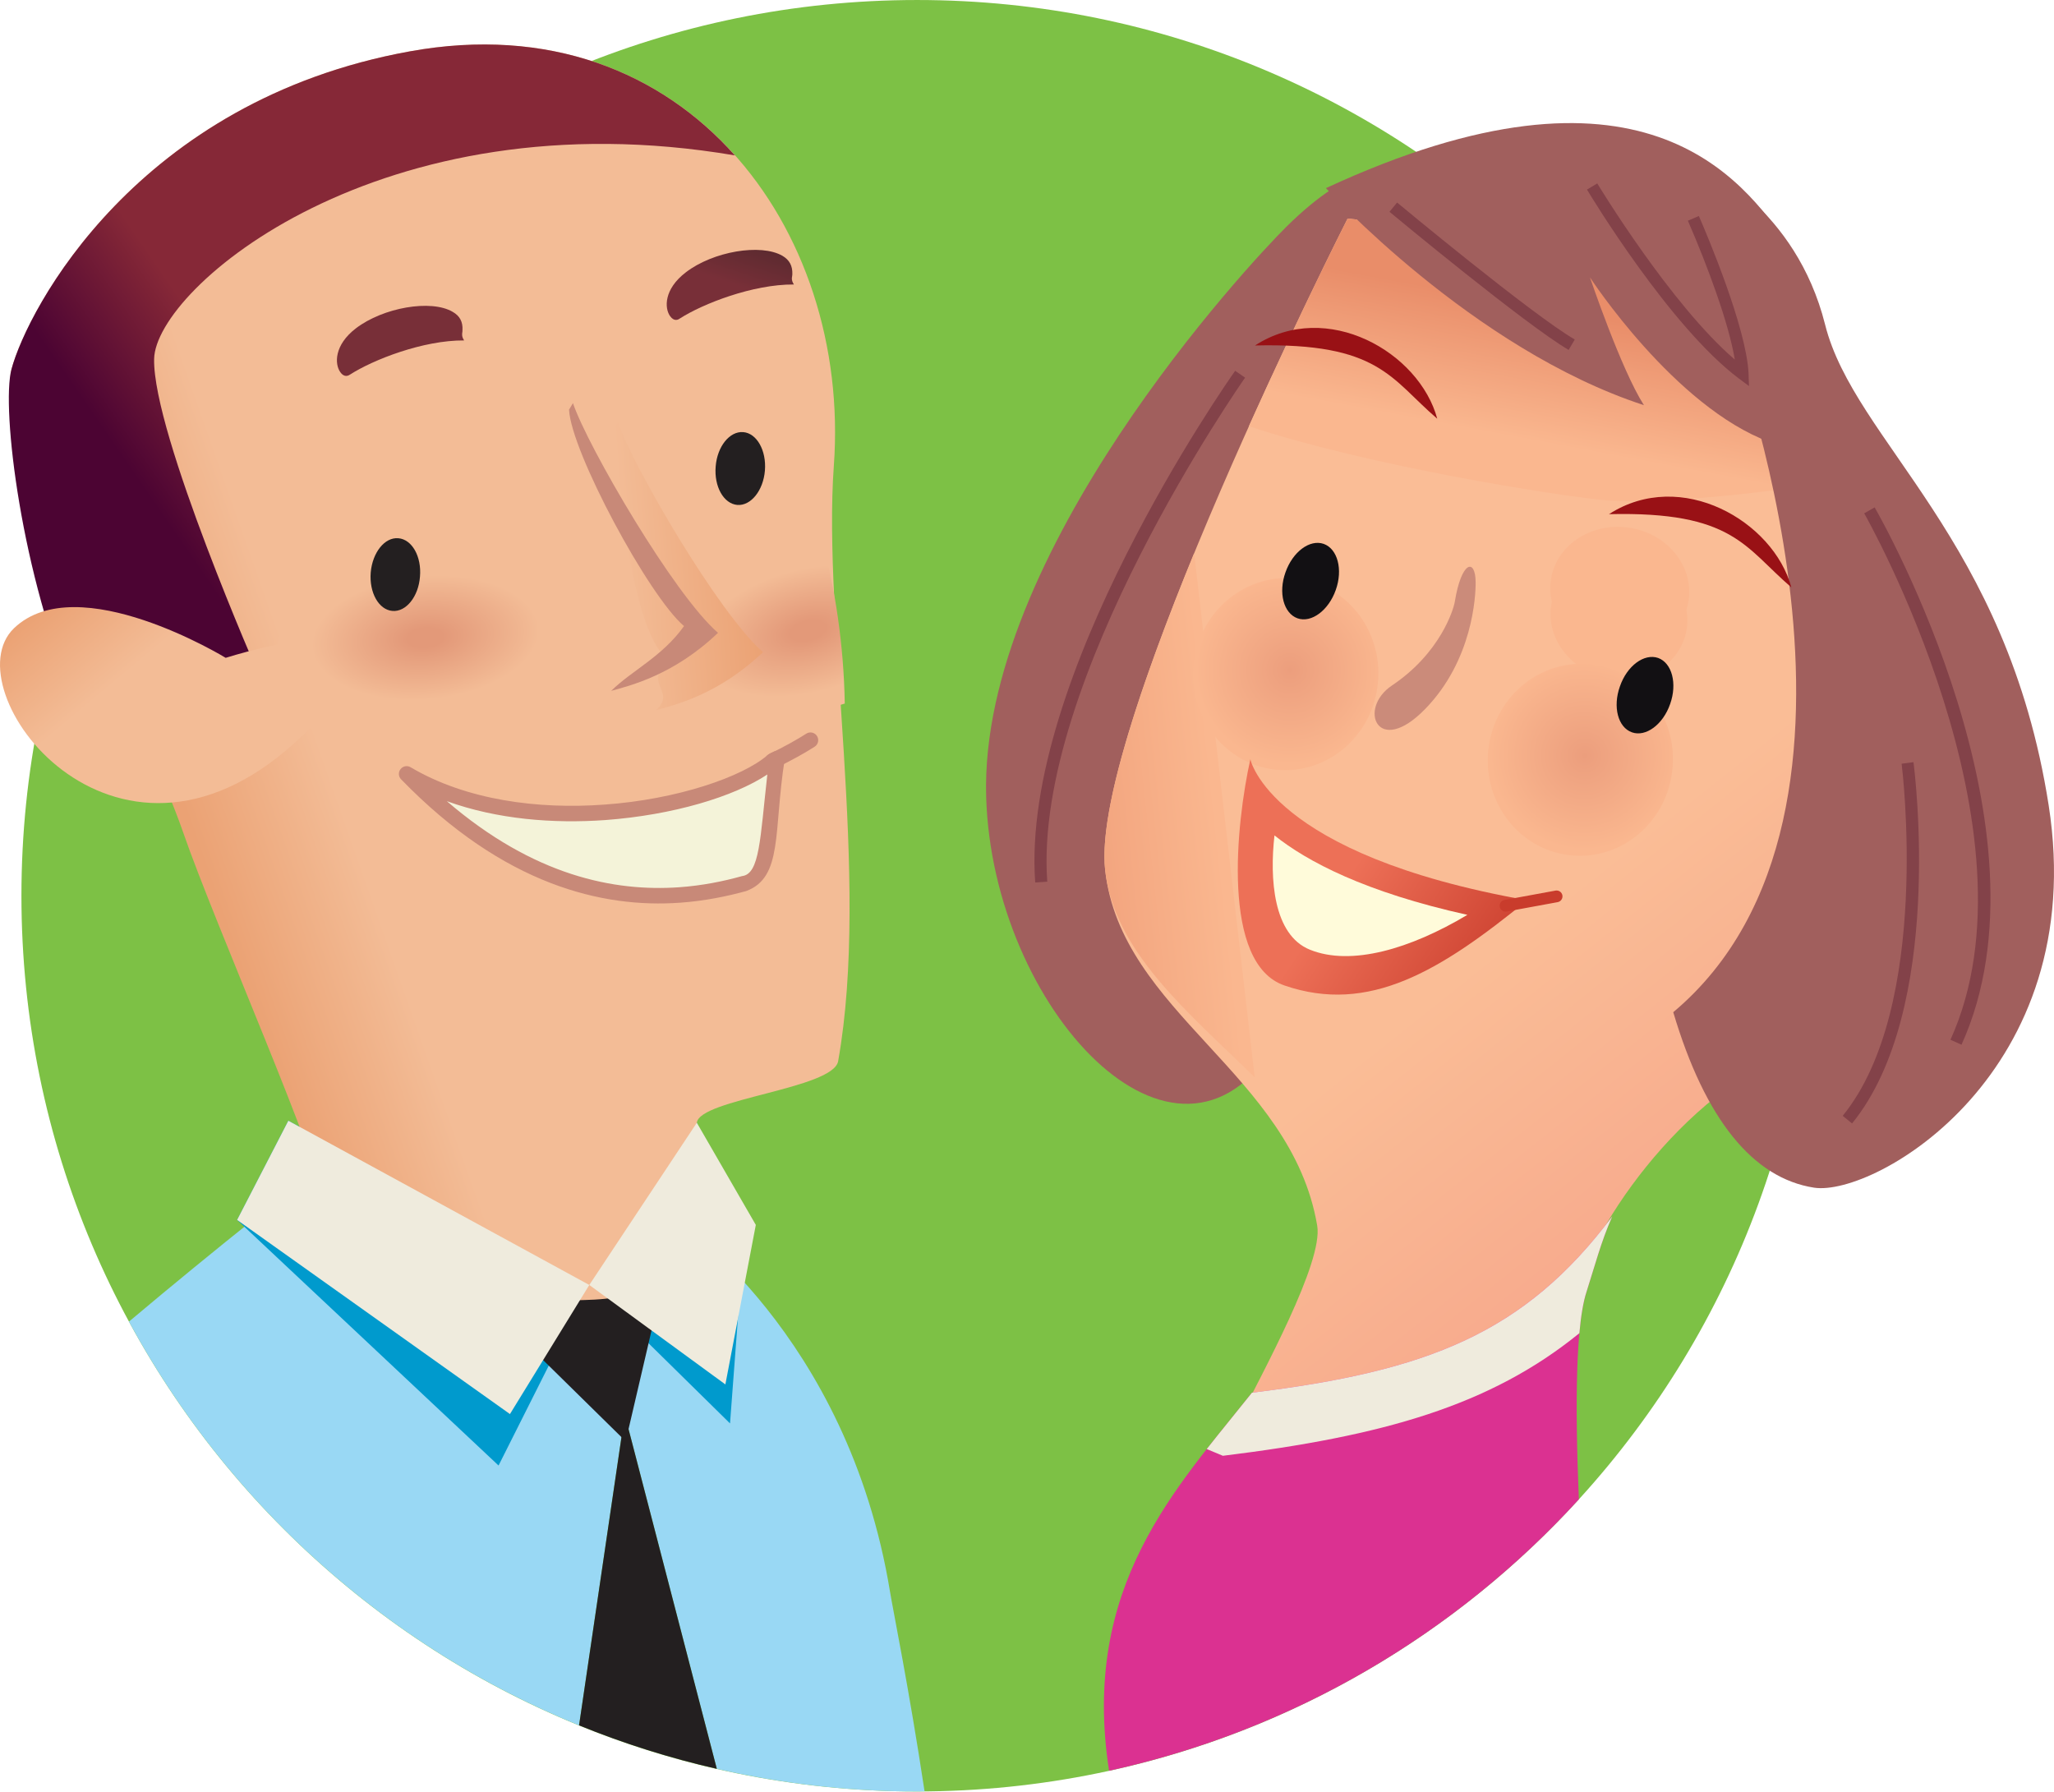
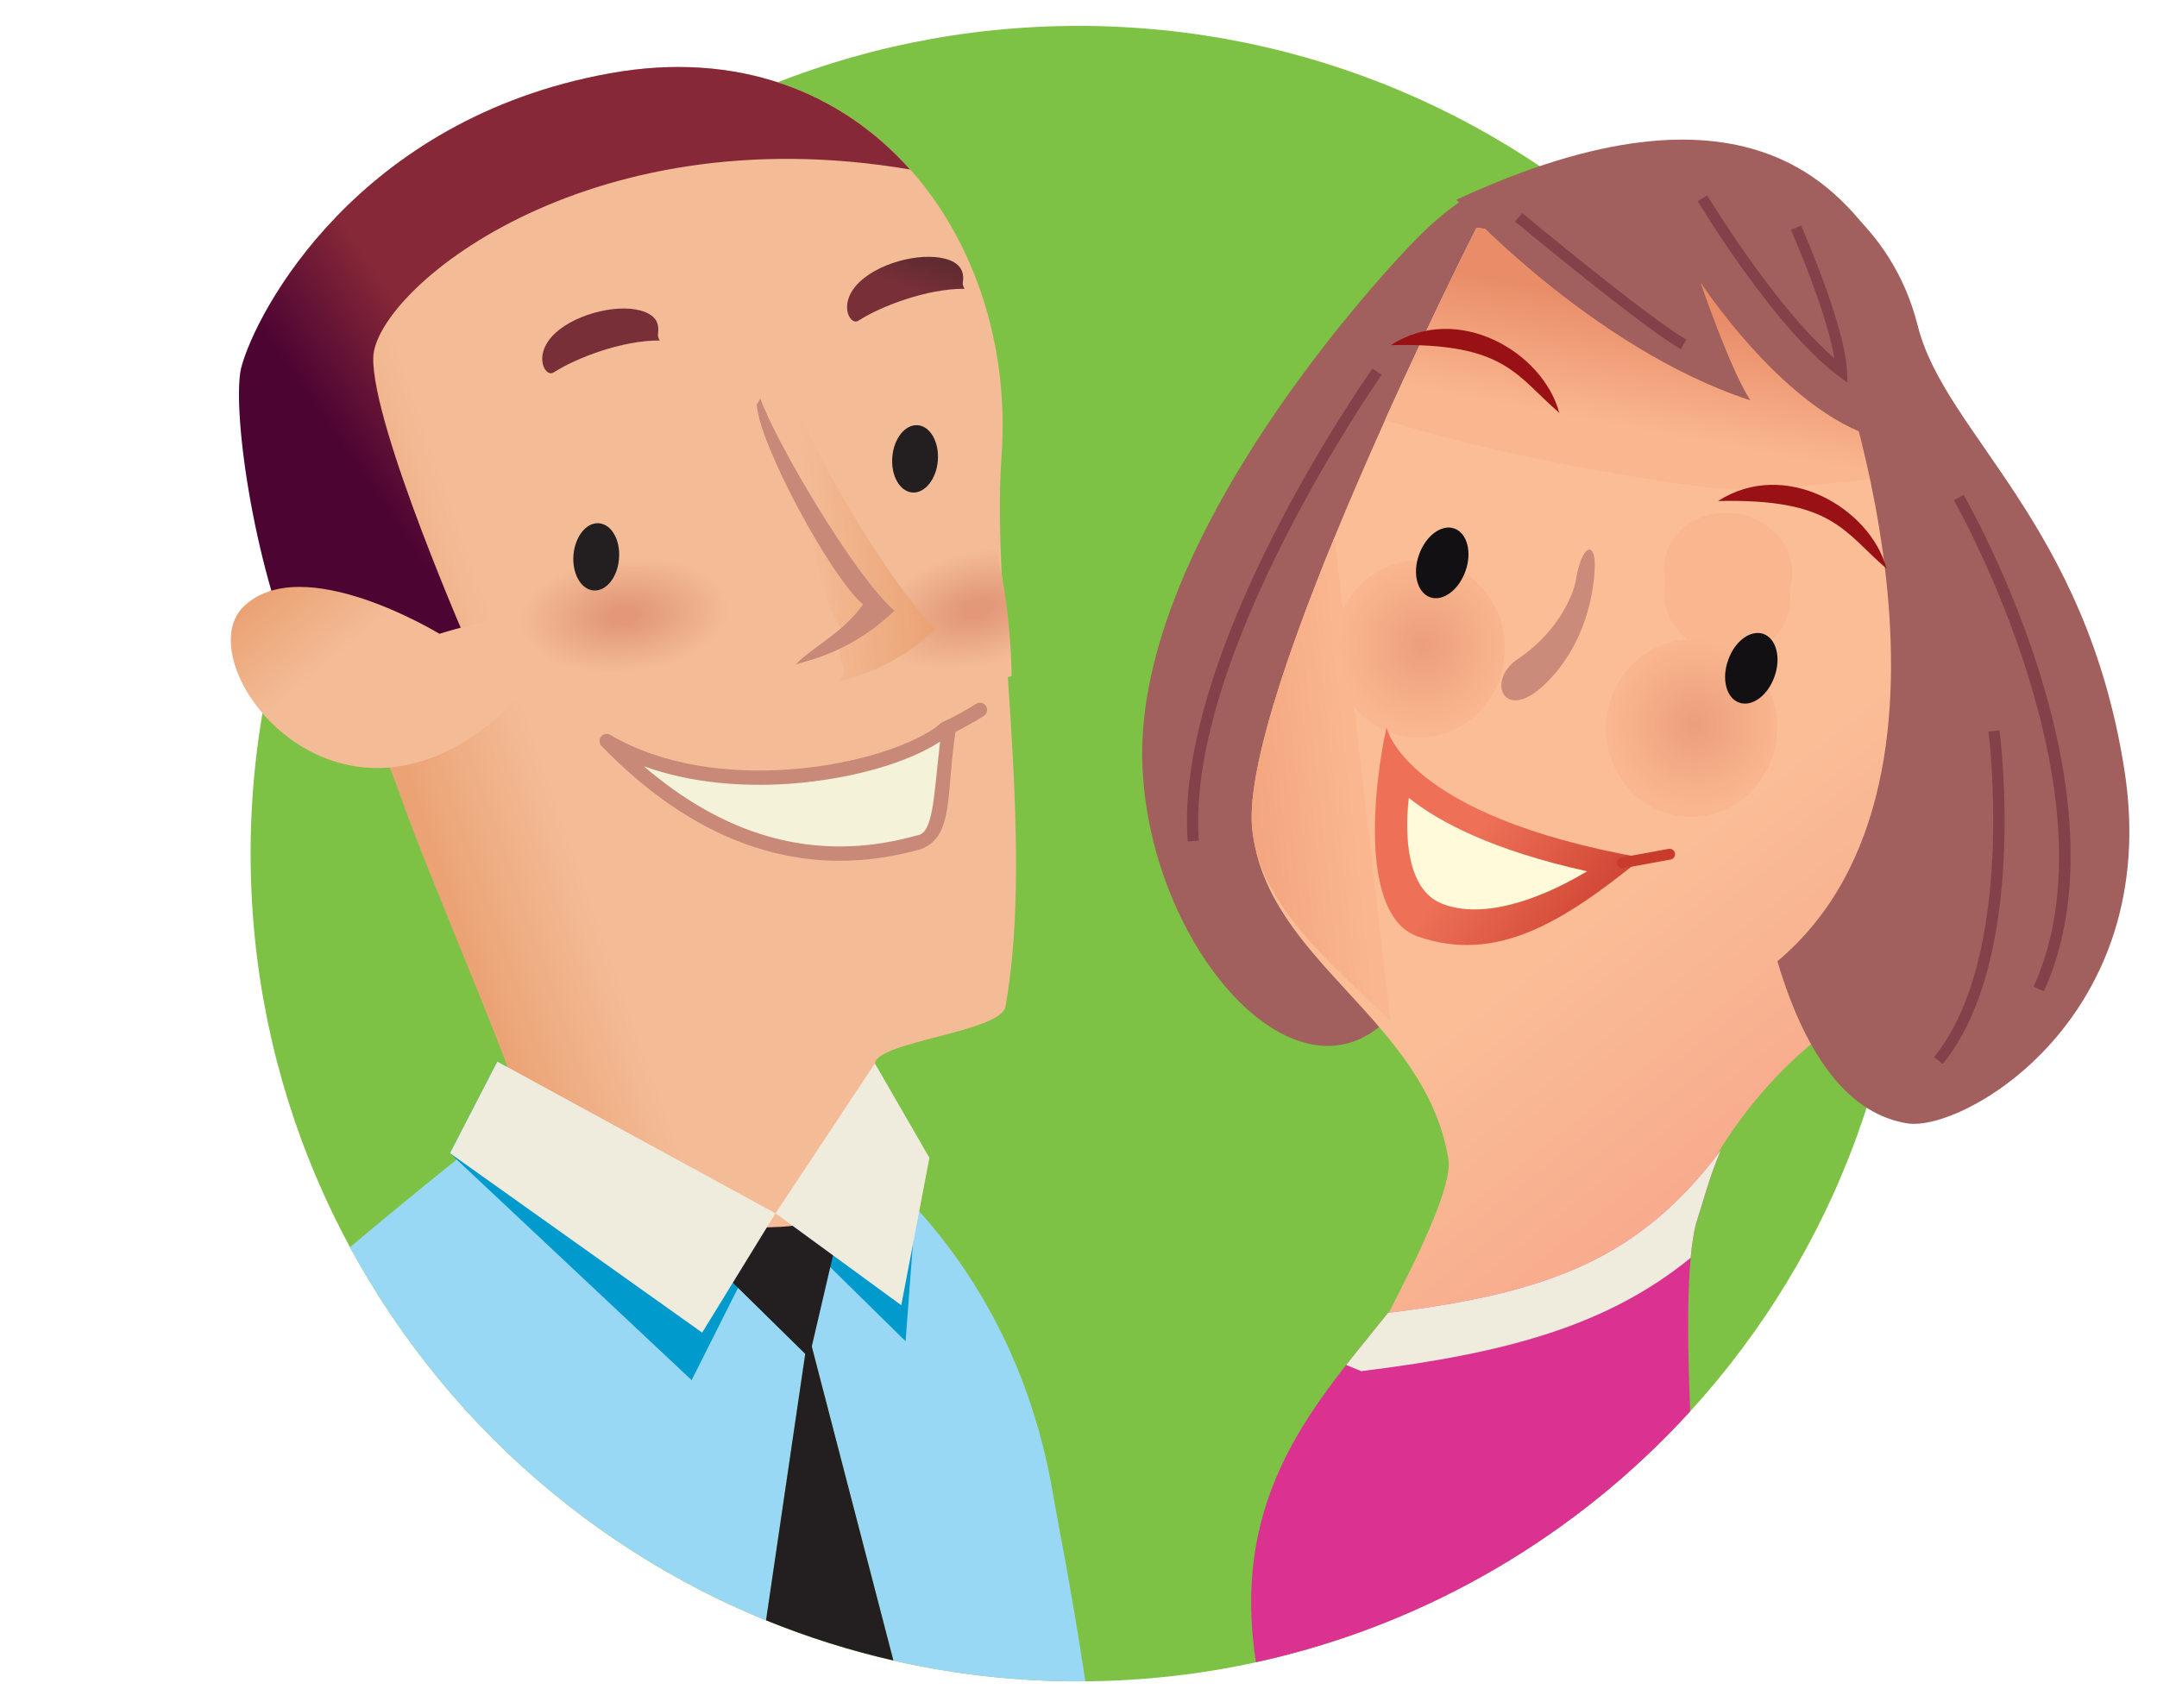
- <svg xmlns="http://www.w3.org/2000/svg" version="1.1" id="Layer_1" x="0px" y="0px" width="253.492px" height="221.079px" viewBox="0 0 253.492 221.079" enable-background="new 0 0 253.492 221.079" xml:space="preserve">
-   <g id="Layer_1_1_">
- </g>
-   <g id="ART">
-     <circle fill="#7DC145" cx="113.184" cy="110.54" r="110.539" />
-     <path fill="#99D8F4" d="M114.104,221.066c-1.905-12.628-3.888-22.338-4.259-24.608c-5.221-31.93-26.57-46.014-26.57-46.014   l-12.541,14.391l-26.044-11.53l1.31-3.493c0,0-4.646-7.312-12.196-1.327l-1.409-0.604l-1.293,2.756   c-4.443,3.555-9.623,7.777-15.187,12.46c12.129,22.401,31.775,40.13,55.55,49.829l5.642-38.348l11.358,43.713   c7.949,1.815,16.22,2.791,24.72,2.791C113.492,221.079,113.797,221.069,114.104,221.066z" />
-     <polygon fill="#009ACD" points="29.261,150.547 35.585,138.305 72.728,158.575 61.528,180.856  " />
-     <polygon fill="#009ACD" points="91.728,153.92 85.999,138.556 72.728,158.575 90.095,175.661  " />
-     <polygon fill="#231F20" points="59.298,160.243 82.165,156.657 77.22,177.866  " />
-     <path fill="#231F20" d="M71.465,212.922c5.462,2.229,11.143,4.027,17,5.365l-11.358-43.713L71.465,212.922z" />
-     <g>
-       <path fill="#A15F5D" d="M171.348,21.123c0,0-4.142-1.508-12.618,6.888c-4.635,4.591-37.898,40.29-37.023,70.312    c0.748,26.116,23.46,50.522,35.677,30.592L171.348,21.123z" />
-       <linearGradient id="SVGID_1_" gradientUnits="userSpaceOnUse" x1="386.921" y1="11.33" x2="351.277" y2="46.974" gradientTransform="matrix(0.9936 0.1134 0.1134 -0.9936 -169.0459 123.0916)">
-         <stop offset="0" style="stop-color:#F7A58A" />
-         <stop offset="1" style="stop-color:#FABD96" />
+ <svg xmlns="http://www.w3.org/2000/svg" version="1.1" id="Layer_1" x="0px" y="0px" width="288px" height="228px" viewBox="0 0 288 228" enable-background="new 0 0 288 228" xml:space="preserve">
+   <g id="Layer_1_1_" />
+   <g id="Layer_3">
+     <rect fill="none" width="288" height="228" />
+     <g id="ART">
+       <circle fill="#7DC145" cx="144" cy="113.998" r="110.539" />
+       <path fill="#99D8F4" d="M144.92 224.523c-1.904-12.627-3.889-22.338-4.259-24.607 -5.222-31.93-26.57-46.014-26.57-46.014l-12.541 14.391 -26.044-11.529 1.31-3.494c0 0-4.646-7.311-12.196-1.326l-1.409-0.604 -1.293 2.756c-4.443 3.555-9.623 7.777-15.187 12.459 12.129 22.402 31.775 40.131 55.55 49.83l5.642-38.348 11.358 43.713c7.949 1.814 16.22 2.791 24.72 2.791C144.309 224.537 144.613 224.527 144.92 224.523z" />
+       <polygon fill="#009ACD" points="60.077,154.006 66.401,141.764 103.544,162.033 92.344,184.314   " />
+       <polygon fill="#009ACD" points="122.544,157.379 116.815,142.014 103.544,162.033 120.911,179.119   " />
+       <polygon fill="#231F20" points="90.114,163.701 112.981,160.115 108.036,181.324   " />
+       <path fill="#231F20" d="M102.281 216.381c5.462 2.229 11.143 4.027 17 5.365l-11.358-43.713L102.281 216.381z" />
+       <path fill="#A15F5D" d="M202.164 24.582c0 0-4.143-1.508-12.617 6.887 -4.635 4.592-37.898 40.291-37.023 70.312 0.748 26.115 23.459 50.521 35.677 30.592L202.164 24.582z" />
+       <linearGradient id="SVGID_1_" gradientUnits="userSpaceOnUse" x1="299.829" y1="-513.145" x2="264.185" y2="-477.501" gradientTransform="matrix(0.9936 0.1134 0.1134 -0.9936 7.7814 -384.6948)">
+         <stop offset="0" stop-color="#F7A58A" />
+         <stop offset="1" stop-color="#FABD96" />
      </linearGradient>
-       <path fill="url(#SVGID_1_)" d="M194.501,164.739c-2.811-4.363,6.393-22.025,19.756-31.226    c36.543-28.735,12.938-91.475,3.1-100.491l-51.04-6.056c0,0-31.872,62.792-29.927,80.404c1.941,17.63,22.986,25.125,26.17,43.876    c0.775,4.516-6.682,17.994-10.021,24.672c0,0,8.035,17.463,3.623,27.438C165.901,178.803,190.146,175.803,194.501,164.739z" />
-       <linearGradient id="SVGID_2_" gradientUnits="userSpaceOnUse" x1="1103.311" y1="100.399" x2="1107.042" y2="116.442" gradientTransform="matrix(0.9991 -0.0433 -0.0433 -0.9991 -905.9797 203.0565)">
-         <stop offset="0" style="stop-color:#FAB78F" />
-         <stop offset="1" style="stop-color:#E98D69" />
+       <path fill="url(#SVGID_1_)" d="M225.316 168.197c-2.812-4.363 6.395-22.025 19.756-31.228 36.543-28.735 12.938-91.475 3.102-100.491l-51.041-6.057c0 0-31.871 62.793-29.926 80.404 1.939 17.631 22.984 25.125 26.17 43.877 0.773 4.516-6.684 17.994-10.021 24.672 0 0 8.035 17.463 3.623 27.438C196.717 182.262 220.963 179.262 225.316 168.197z" />
+       <linearGradient id="SVGID_2_" gradientUnits="userSpaceOnUse" x1="929.189" y1="-482.89" x2="932.92" y2="-466.846" gradientTransform="matrix(0.9991 -0.0433 -0.0433 -0.9991 -726.4554 -383.7883)">
+         <stop offset="0" stop-color="#FAB78F" />
+         <stop offset="1" stop-color="#E98D69" />
      </linearGradient>
-       <path fill="url(#SVGID_2_)" d="M217.356,33.022l-51.04-6.056c0,0-5.729,11.283-12.186,25.637c14.977,4.952,37.81,8.53,43.83,9.118    c3.701,0.373,18.269-0.137,31.652-3.097C225.964,46.001,220.81,36.194,217.356,33.022z" />
-       <path fill="#A15F5D" d="M213.332,40.956c0,0,22.715,59.136-6.83,83.958c3.939,13.256,9.852,20.479,17.371,21.653    c7.517,1.156,34.114-14.177,28.961-47.193c-5.162-33.015-23.986-44.906-27.592-59.321c-3.617-14.395-15.037-19.504-15.037-19.504    l-3.385,8.003L213.332,40.956z" />
-       <path fill="#A15F5D" d="M163.636,23.22c0,0,18.035,19.854,39.248,26.781c-2.807-4.369-6.66-15.768-6.66-15.768    s10.4,15.978,22.171,20.317c11.767,4.352,7.88-16.302,2.269-24.363C215.039,22.114,202.638,5.138,163.636,23.22z" />
-       <linearGradient id="SVGID_3_" gradientUnits="userSpaceOnUse" x1="1109.969" y1="300.608" x2="1102.417" y2="292.369" gradientTransform="matrix(0.9904 0.1383 0.1383 -0.9904 -965.2822 237.0665)">
-         <stop offset="0" style="stop-color:#FAB78F" />
-         <stop offset="1" style="stop-color:#E98D69" />
+       <path fill="url(#SVGID_2_)" d="M248.172 36.48l-51.039-6.057c0 0-5.73 11.283-12.188 25.638 14.979 4.952 37.811 8.53 43.83 9.118 3.701 0.373 18.27-0.137 31.651-3.098C256.779 49.458 251.627 39.652 248.172 36.48z" />
+       <path fill="#A15F5D" d="M244.148 44.414c0 0 22.715 59.137-6.83 83.959 3.938 13.256 9.852 20.479 17.371 21.652 7.518 1.156 34.112-14.178 28.961-47.194 -5.162-33.015-23.986-44.906-27.592-59.32 -3.617-14.395-15.037-19.504-15.037-19.504l-3.386 8.002L244.148 44.414z" />
+       <path fill="#A15F5D" d="M194.453 26.677c0 0 18.033 19.855 39.246 26.781 -2.807-4.369-6.658-15.768-6.658-15.768s10.398 15.979 22.17 20.316c11.768 4.353 7.881-16.301 2.27-24.362C245.855 25.572 233.455 8.596 194.453 26.677z" />
+       <linearGradient id="SVGID_3_" gradientUnits="userSpaceOnUse" x1="1035.915" y1="-213.247" x2="1028.363" y2="-221.485" gradientTransform="matrix(0.9904 0.1383 0.1383 -0.9904 -790.0561 -258.1567)">
+         <stop offset="0" stop-color="#FAB78F" />
+         <stop offset="1" stop-color="#E98D69" />
      </linearGradient>
-       <path fill="url(#SVGID_3_)" d="M208.408,73.998c-0.601,4.24-4.896,7.146-9.584,6.501c-4.691-0.665-8.027-4.637-7.431-8.891    c0.584-4.239,4.875-7.158,9.573-6.5C205.679,65.77,208.987,69.741,208.408,73.998z" />
-       <linearGradient id="SVGID_4_" gradientUnits="userSpaceOnUse" x1="1059.573" y1="56.522" x2="1025.249" y2="54.283" gradientTransform="matrix(0.9991 -0.0433 -0.0433 -0.9991 -905.9797 203.0565)">
-         <stop offset="0" style="stop-color:#FAB78F" />
-         <stop offset="1" style="stop-color:#E98D69" />
+       <path fill="url(#SVGID_3_)" d="M239.225 77.457c-0.602 4.239-4.896 7.146-9.584 6.5 -4.69-0.664-8.026-4.637-7.432-8.891 0.584-4.238 4.875-7.158 9.572-6.5C236.496 69.228 239.803 73.199 239.225 77.457z" />
+       <linearGradient id="SVGID_4_" gradientUnits="userSpaceOnUse" x1="885.452" y1="-526.766" x2="851.13" y2="-529.005" gradientTransform="matrix(0.9991 -0.0433 -0.0433 -0.9991 -726.4554 -383.7883)">
+         <stop offset="0" stop-color="#FAB78F" />
+         <stop offset="1" stop-color="#E98D69" />
      </linearGradient>
-       <path fill="url(#SVGID_4_)" d="M136.39,107.371c1.107,10.104,10.256,17.538,18.459,25.581l-7.473-64.694    C140.946,83.938,135.544,99.805,136.39,107.371z" />
-       <g>
-         <path fill="#834249" d="M242.076,128.928l-1.363-0.616c11.649-25.622-10.42-64.571-10.645-64.964l1.29-0.734     C232.287,64.235,254.022,102.596,242.076,128.928z" />
-         <path fill="#834249" d="M228.569,138.644l-1.155-0.942c11.017-13.521,7.311-43.157,7.272-43.453l1.463-0.192     C236.313,95.297,239.981,124.606,228.569,138.644z" />
-         <path fill="#834249" d="M194.347,41.898l-0.756,1.286c-5.344-3.135-21.43-16.483-22.109-17.047l0.938-1.145     C172.593,25.14,189.099,38.854,194.347,41.898z" />
-         <path fill="#834249" d="M214.099,44.377c-0.736-4.475-3.359-11.542-5.791-17.141l1.355-0.58     c0.979,2.246,5.869,13.768,6.131,19.419l0.057,1.566l-1.256-0.934c-8.51-6.382-18.332-22.618-18.739-23.313l1.267-0.758     C197.229,22.801,206.144,37.552,214.099,44.377z" />
-         <path fill="#834249" d="M153.662,46.605c-0.271,0.382-26.22,37.438-24.414,62.201l-1.488,0.101     c-1.84-25.272,23.602-61.627,24.676-63.149L153.662,46.605z" />
-       </g>
+       <path fill="url(#SVGID_4_)" d="M167.207 110.83c1.105 10.104 10.256 17.538 18.459 25.581l-7.475-64.694C171.762 87.396 166.359 103.263 167.207 110.83z" />
+       <path fill="#834249" d="M272.893 132.387l-1.363-0.617c11.648-25.622-10.42-64.57-10.645-64.962l1.289-0.734C263.104 67.693 284.838 106.054 272.893 132.387z" />
+       <path fill="#834249" d="M259.385 142.102l-1.154-0.94c11.019-13.521 7.312-43.157 7.271-43.454l1.463-0.191C267.129 98.755 270.797 128.064 259.385 142.102z" />
+       <path fill="#834249" d="M225.164 45.356l-0.758 1.286c-5.344-3.135-21.43-16.482-22.107-17.047l0.938-1.145C203.408 28.598 219.916 42.312 225.164 45.356z" />
+       <path fill="#834249" d="M244.916 47.835c-0.736-4.476-3.359-11.543-5.791-17.142l1.354-0.579c0.98 2.245 5.869 13.768 6.131 19.418l0.06 1.566 -1.256-0.934c-8.513-6.383-18.332-22.619-18.74-23.313l1.269-0.759C228.045 26.259 236.961 41.009 244.916 47.835z" />
+       <path fill="#834249" d="M184.479 50.063c-0.271 0.382-26.221 37.438-24.414 62.201l-1.487 0.101c-1.841-25.271 23.603-61.627 24.676-63.148L184.479 50.063z" />
+       <polygon fill="#DB3191" points="229.791,153.572 229.791,153.57 229.791,153.568   " />
+       <path fill="#DB3191" d="M229.791 153.572c0-0.002 0-0.002 0-0.004C229.641 153.602 229.713 153.588 229.791 153.572z" />
+       <path fill="#DB3191" d="M229.791 153.568C229.791 153.57 229.791 153.57 229.791 153.568 229.867 153.555 229.945 153.539 229.791 153.568z" />
+       <path fill="#DB3191" d="M225.67 188.486c-0.504-12.037-0.355-21.566 0.936-25.578 1.004-3.117 1.799-6.219 3.187-9.338 0 0.002 0 0.002 0 0.002 -10.854 14.471-22.854 19.104-44.463 21.754 -9.332 11.754-21.164 23.855-17.638 46.658C190.42 217.02 210.537 205.068 225.67 188.486z" />
+       <path fill="#EFEBDD" d="M181.734 183.113c-0.674-0.287-1.334-0.562-1.99-0.832 1.869-2.381 3.771-4.676 5.584-6.955 21.607-2.65 33.607-7.281 44.463-21.754v-0.002c-1.389 3.119-2.184 6.221-3.188 9.338 -0.392 1.213-0.677 2.938-0.871 5.074C214.732 176.938 201.459 180.693 181.734 183.113z" />
+       <linearGradient id="SVGID_5_" gradientUnits="userSpaceOnUse" x1="1557.66" y1="-80.13" x2="1550.186" y2="-88.284" gradientTransform="matrix(0.9643 0.2645 0.2645 -0.9643 -1276.644 -393.062)">
+         <stop offset="0" stop-color="#FAB78F" />
+         <stop offset="1" stop-color="#E98D69" />
+       </linearGradient>
+       <path fill="url(#SVGID_5_)" d="M238.812 81.869c-1.138 4.092-5.711 6.399-10.234 5.164 -4.525-1.246-7.287-5.562-6.156-9.666 1.113-4.084 5.688-6.402 10.219-5.16C237.176 73.462 239.92 77.777 238.812 81.869z" />
+       <radialGradient id="SVGID_6_" cx="1470.068" cy="-482.341" r="11.639" gradientTransform="matrix(0.9963 0.0855 0.0855 -0.9963 -1197.008 -509.5278)" gradientUnits="userSpaceOnUse">
+         <stop offset="0" stop-color="#EC9E7D" />
+         <stop offset="1" stop-color="#FAB78F" />
+       </radialGradient>
+       <path fill="url(#SVGID_6_)" d="M237.232 98.207c-0.543 6.514-6.101 11.369-12.385 10.819 -6.293-0.532-10.939-6.257-10.38-12.78 0.574-6.514 6.113-11.357 12.414-10.826C233.158 85.947 237.809 91.687 237.232 98.207z" />
+       <radialGradient id="SVGID_7_" cx="1432.939" cy="-474.914" r="11.645" gradientTransform="matrix(0.9963 0.0855 0.0855 -0.9963 -1197.008 -509.5278)" gradientUnits="userSpaceOnUse">
+         <stop offset="0" stop-color="#EC9E7D" />
+         <stop offset="1" stop-color="#FAB78F" />
+       </radialGradient>
+       <path fill="url(#SVGID_7_)" d="M200.879 87.626c-0.553 6.522-6.105 11.369-12.4 10.836 -6.283-0.549-10.934-6.278-10.369-12.789 0.574-6.516 6.119-11.368 12.416-10.842C196.797 75.373 201.461 81.099 200.879 87.626z" />
+       <path fill="#991115" d="M229.391 66.91c8.9-5.744 20.299 0.873 22.504 9.034C246.129 70.996 244.713 66.544 229.391 66.91z" />
+       <path fill="#991115" d="M185.703 46.091c8.895-5.756 20.293 0.867 22.488 9.039C202.422 50.182 201.023 45.725 185.703 46.091z" />
+       <linearGradient id="SVGID_8_" gradientUnits="userSpaceOnUse" x1="392.509" y1="-458.486" x2="414.809" y2="-468.044" gradientTransform="matrix(0.9831 0.1833 0.1833 -0.9831 -106.4243 -408.7018)">
+         <stop offset="0.006" stop-color="#ED7057" />
+         <stop offset="1" stop-color="#C93C2C" />
+       </linearGradient>
+       <path fill="url(#SVGID_8_)" d="M185.127 97.152c0 0 2.33 11.76 34.162 17.407 -10.697 8.715-19.52 14.102-29.939 10.52C181.496 122.414 183.371 105.062 185.127 97.152z" />
+       <path fill="#FFFBDA" d="M192.486 120.662c5.082 2.053 12.391-0.096 19.422-4.305 -12.621-2.796-19.777-6.583-23.805-9.803C187.502 111.854 187.93 118.832 192.486 120.662z" />
+       <path fill="#C93C2C" d="M216.752 115.947l6.303-1.159c0.394-0.072 0.652-0.449 0.584-0.843l0 0c-0.074-0.394-0.451-0.651-0.844-0.583l0 0 -6.307 1.158c-0.396 0.072-0.652 0.449-0.584 0.842l0 0c0.061 0.322 0.322 0.556 0.637 0.591l0 0C216.607 115.963 216.678 115.961 216.752 115.947L216.752 115.947z" />
+       <path fill="#CB8B7A" d="M212.932 75.335c0.012 1.656-0.354 9.595-6.238 15.625 -5.868 6.026-8.352-0.058-4.094-2.906 5.979-4.004 7.596-9.391 7.752-10.297C211.176 72.634 212.92 72.302 212.932 75.335z" />
+       <path fill="#121013" d="M230.736 88.162c-0.906 2.533-0.236 5.067 1.483 5.672 1.705 0.606 3.835-0.955 4.714-3.494 0.901-2.527 0.229-5.067-1.484-5.687C233.727 84.065 231.615 85.619 230.736 88.162z" />
+       <path fill="#121013" d="M189.463 74.089c-0.906 2.519-0.23 5.063 1.492 5.676 1.701 0.594 3.82-0.969 4.715-3.501 0.898-2.524 0.229-5.071-1.49-5.687C192.455 69.979 190.35 71.561 189.463 74.089z" />
+       <linearGradient id="SVGID_9_" gradientUnits="userSpaceOnUse" x1="-340.117" y1="-572.382" x2="-322.37" y2="-577.223" gradientTransform="matrix(-0.9974 0.0719 -0.0719 -0.9974 -310.3348 -451.7245)">
+         <stop offset="0" stop-color="#F3BC96" />
+         <stop offset="1" stop-color="#EBA274" />
+       </linearGradient>
+       <path fill="url(#SVGID_9_)" d="M71.036 152.684c-0.496-5.371-13.658-35.033-17.65-46.6C49.079 93.58 30.213 56.5 32.233 49.023c2.006-7.457 15.512-33.148 49.182-39.231 33.68-6.09 54.444 21.704 52.31 51.14 -1.408 19.241 4.53 51.082 0.53 73.484 -0.606 3.408-17.113 4.66-17.439 7.598 -0.66 5.914 0.34 11.889 1.357 15.002 -11.406 8.877-10.676 6.174-25.668 7.254C81.698 165.049 80.762 156.33 71.036 152.684z" />
+       <linearGradient id="SVGID_10_" gradientUnits="userSpaceOnUse" x1="-334.44" y1="-529.281" x2="-319.686" y2="-537.96" gradientTransform="matrix(-0.9974 0.0719 -0.0719 -0.9974 -310.3348 -451.7245)">
+         <stop offset="0" stop-color="#862837" />
+         <stop offset="1" stop-color="#4C0433" />
+       </linearGradient>
+       <path fill="url(#SVGID_10_)" d="M81.415 9.792c17.166-3.105 30.971 2.595 40.096 12.844 -43.717-7.438-71.499 16.355-71.674 25.117C49.64 56.93 62.903 87.082 62.903 87.082l-22.838 2.56c-6.543-14.837-9.135-35.815-7.832-40.618C34.239 41.566 47.745 15.875 81.415 9.792z" />
+       <linearGradient id="SVGID_11_" gradientUnits="userSpaceOnUse" x1="-321.026" y1="-559.707" x2="-313.429" y2="-549.162" gradientTransform="matrix(-0.9974 0.0719 -0.0719 -0.9974 -310.3348 -451.7245)">
+         <stop offset="0" stop-color="#F3BC96" />
+         <stop offset="1" stop-color="#EBA274" />
+       </linearGradient>
+       <path fill="url(#SVGID_11_)" d="M58.669 84.64c0 0-18.242-11.167-26.111-3.669 -7.863 7.508 12.174 34.49 34.623 14.157C89.631 74.785 58.669 84.64 58.669 84.64z" />
+       <radialGradient id="SVGID_12_" cx="-347.49" cy="-1796.399" r="17.144" gradientTransform="matrix(1.3352 -0.122 -0.0661 -0.7242 428.5427 -1261.193)" gradientUnits="userSpaceOnUse">
+         <stop offset="0.096" stop-color="#E39979" />
+         <stop offset="0.612" stop-color="#F3BC96" />
+       </radialGradient>
+       <path fill="url(#SVGID_12_)" d="M103.292 79.812c0.516 5.709-7.602 11.113-18.141 12.086 -10.525 0.965-19.482-2.895-20.014-8.613 -0.521-5.713 7.588-11.125 18.121-12.08C93.805 70.246 102.76 74.096 103.292 79.812z" />
+       <radialGradient id="SVGID_13_" cx="-586.802" cy="-2141.273" r="17.129" gradientTransform="matrix(1.3004 -0.3267 -0.1772 -0.7054 514.1805 -1620.872)" gradientUnits="userSpaceOnUse">
+         <stop offset="0.096" stop-color="#E39979" />
+         <stop offset="0.612" stop-color="#F3BC96" />
+       </radialGradient>
+       <path fill="url(#SVGID_13_)" d="M112.794 85.212c1.398 5.588 10.848 8.002 21.101 5.412 0.412-0.102 0.791-0.238 1.178-0.342 -0.123-7.322-1.211-14.281-2.771-19.994 -0.022-0.147-0.082-0.297-0.11-0.449 -1.105 0.168-2.224 0.367-3.353 0.65C118.585 73.059 111.395 79.654 112.794 85.212z" />
+       <linearGradient id="SVGID_14_" gradientUnits="userSpaceOnUse" x1="238.502" y1="-321.681" x2="243.145" y2="-305.43" gradientTransform="matrix(0.9989 0.0463 0.0463 -0.9989 -102.1064 -293.7419)">
+         <stop offset="0.006" stop-color="#782F38" />
+         <stop offset="1" stop-color="#22201E" />
+       </linearGradient>
+       <path fill="url(#SVGID_14_)" d="M114.717 42.764c-0.16 0.118-0.676 0.448-1.209-0.302 -0.688-0.971-0.783-3.305 1.949-5.397 3.354-2.582 9.266-3.588 11.934-2.032 0.857 0.508 1.248 1.232 1.21 2.272 -0.014 0.129-0.021 0.255-0.049 0.396 0.004 0.036-0.006 0.082-0.012 0.125 0 0.282 0.111 0.512 0.252 0.74C123.725 38.531 117.559 40.942 114.717 42.764z" />
+       <linearGradient id="SVGID_15_" gradientUnits="userSpaceOnUse" x1="202.783" y1="-314.298" x2="207.428" y2="-298.041" gradientTransform="matrix(0.9989 0.0463 0.0463 -0.9989 -102.1064 -293.7419)">
+         <stop offset="0.006" stop-color="#782F38" />
+         <stop offset="1" stop-color="#22201E" />
+       </linearGradient>
+       <path fill="url(#SVGID_15_)" d="M74.012 49.684c-0.154 0.104-0.682 0.44-1.207-0.313 -0.691-0.979-0.771-3.322 1.934-5.394 3.363-2.574 9.273-3.599 11.934-2.041 0.887 0.502 1.279 1.229 1.219 2.271 -0.002 0.129-0.012 0.271-0.039 0.396 -0.002 0.054-0.006 0.089-0.004 0.132 -0.01 0.275 0.107 0.52 0.248 0.736C83.03 45.431 76.864 47.855 74.012 49.684z" />
+       <path fill="#231F20" d="M119.141 61.016c-0.209 2.483 0.975 4.603 2.668 4.756 1.666 0.13 3.205-1.765 3.408-4.241 0.201-2.482-1.002-4.611-2.678-4.746C120.864 56.65 119.337 58.552 119.141 61.016z" />
+       <path fill="#231F20" d="M76.569 74.104c-0.201 2.487 0.988 4.61 2.682 4.748 1.674 0.142 3.213-1.759 3.396-4.237 0.213-2.49-0.988-4.596-2.67-4.734C78.299 69.732 76.784 71.632 76.569 74.104z" />
+       <linearGradient id="SVGID_16_" gradientUnits="userSpaceOnUse" x1="-920.342" y1="-553.895" x2="-903.969" y2="-553.895" gradientTransform="matrix(0.9974 -0.0719 -0.0719 -0.9974 985.9363 -545.1732)">
+         <stop offset="0" stop-color="#F3BC96" />
+         <stop offset="1" stop-color="#EBA274" />
+       </linearGradient>
+       <path fill="url(#SVGID_16_)" d="M107.081 55.583c1.824 5.377 12.482 23.67 17.902 28.35 -5.461 5.218-10.855 6.518-13.18 7.158 2.482-2.469-1.463-2.647 1.227-6.422 -4.354-3.693-6.176-23.092-6.432-28.276L107.081 55.583z" />
+       <path fill="#F4F3D9" d="M80.999 98.964c16.488 16.959 31.799 16.313 41.656 13.535 3.463-0.99 2.781-6.336 4.053-15.414 -0.174 0.106-0.365 0.131-0.537 0.283C119.68 102.919 96.118 107.901 80.999 98.964z" />
+       <path fill="#C88978" d="M80.311 99.626c-0.332-0.344-0.361-0.881-0.062-1.252l0 0c0.291-0.377 0.82-0.479 1.232-0.237l0 0c6.914 4.092 15.791 5.211 23.904 4.616l0 0c8.99-0.627 17.068-3.432 20.143-6.096l0 0c0.439-0.357 0.693-0.361 0.678-0.388l0 0c0.32-0.194 0.719-0.185 1.025 0.015l0 0c0.307 0.203 0.473 0.563 0.418 0.934l0 0c-1.395 8.867-0.186 14.488-4.736 16.201l0 0c-2.408 0.66-5.129 1.22-8.121 1.437l0 0c-0.016 0-0.031 0.002-0.049 0.002l0 0C105.198 115.547 92.993 112.695 80.311 99.626L80.311 99.626zM114.653 112.951c2.836-0.205 5.439-0.729 7.74-1.377l0 0c2.189-0.252 2.225-4.584 3.123-12.537l0 0c-4.145 2.742-11.623 5.002-19.994 5.623l0 0c-6.418 0.457-13.342-0.084-19.559-2.33l0 0C96.727 111.576 106.651 113.514 114.653 112.951L114.653 112.951zM80.508 99.783l0.488-0.818L80.508 99.783 80.508 99.783z" />
+       <path fill="#C88978" d="M125.307 97.783c-0.234-0.476-0.029-1.049 0.447-1.275l0 0c1.855-0.899 3.422-1.771 4.57-2.512l0 0c0.445-0.285 1.035-0.156 1.32 0.291l0 0c0.28 0.438 0.159 1.031-0.285 1.317l0 0c-1.238 0.794-2.855 1.7-4.777 2.625l0 0c-0.113 0.056-0.23 0.085-0.35 0.095l0 0C125.856 98.351 125.481 98.146 125.307 97.783L125.307 97.783z" />
+       <path fill="#C88978" d="M101.526 53.205c1.824 5.377 12.482 23.67 17.902 28.35 -5.461 5.219-10.855 6.517-13.18 7.16 2.482-2.471 6.297-4.215 8.986-7.991 -4.348-3.69-13.936-21.522-14.191-26.709L101.526 53.205z" />
+       <polygon fill="#EFEBDD" points="60.077,154.006 66.401,141.764 103.544,162.033 93.751,177.965   " />
+       <polygon fill="#EFEBDD" points="124.094,154.621 116.815,142.014 103.544,162.033 120.338,174.307   " />
    </g>
-     <polygon fill="#DB3191" points="198.974,150.114 198.974,150.112 198.975,150.111  " />
-     <path fill="#DB3191" d="M198.974,150.114c0-0.002,0-0.002,0.001-0.003C198.824,150.144,198.897,150.129,198.974,150.114z" />
-     <path fill="#DB3191" d="M198.975,150.111C198.975,150.112,198.974,150.112,198.975,150.111   C199.052,150.097,199.13,150.081,198.975,150.111z" />
-     <path fill="#DB3191" d="M194.854,185.029c-0.504-12.038-0.356-21.567,0.935-25.579c1.004-3.117,1.799-6.219,3.186-9.338   c0,0.002,0,0.002,0,0.002c-10.854,14.471-22.854,19.104-44.463,21.754c-9.332,11.754-21.164,23.855-17.637,46.658   C159.604,213.562,179.721,201.611,194.854,185.029z" />
-     <g>
-       <path fill="#EFEBDD" d="M150.919,179.655c-0.674-0.287-1.334-0.562-1.991-0.832c1.87-2.381,3.772-4.676,5.583-6.955    c21.609-2.65,33.609-7.281,44.463-21.754l0.001-0.002c-1.388,3.119-2.183,6.221-3.187,9.338c-0.392,1.213-0.677,2.938-0.871,5.075    C183.916,173.48,170.642,177.235,150.919,179.655z" />
-     </g>
-     <linearGradient id="SVGID_5_" gradientUnits="userSpaceOnUse" x1="1569.222" y1="374.147" x2="1561.748" y2="365.993" gradientTransform="matrix(0.9643 0.2645 0.2645 -0.9643 -1438.765 38.4798)">
-       <stop offset="0" style="stop-color:#FAB78F" />
-       <stop offset="1" style="stop-color:#E98D69" />
-     </linearGradient>
-     <path fill="url(#SVGID_5_)" d="M207.996,78.411c-1.137,4.092-5.711,6.399-10.234,5.163c-4.525-1.246-7.287-5.562-6.156-9.666   c1.113-4.083,5.688-6.401,10.219-5.16C206.36,70.005,209.103,74.319,207.996,78.411z" />
-     <radialGradient id="SVGID_6_" cx="1571.977" cy="53.678" r="11.64" gradientTransform="matrix(0.9963 0.0855 0.0855 -0.9963 -1375.184 12.3362)" gradientUnits="userSpaceOnUse">
-       <stop offset="0" style="stop-color:#EC9E7D" />
-       <stop offset="1" style="stop-color:#FAB78F" />
-     </radialGradient>
-     <path fill="url(#SVGID_6_)" d="M206.417,94.748c-0.543,6.514-6.101,11.369-12.385,10.82c-6.293-0.532-10.939-6.257-10.379-12.781   c0.573-6.513,6.112-11.357,12.413-10.826C202.343,82.489,206.992,88.229,206.417,94.748z" />
-     <radialGradient id="SVGID_7_" cx="1534.846" cy="61.103" r="11.645" gradientTransform="matrix(0.9963 0.0855 0.0855 -0.9963 -1375.184 12.3362)" gradientUnits="userSpaceOnUse">
-       <stop offset="0" style="stop-color:#EC9E7D" />
-       <stop offset="1" style="stop-color:#FAB78F" />
-     </radialGradient>
-     <path fill="url(#SVGID_7_)" d="M170.062,84.168c-0.551,6.523-6.105,11.369-12.4,10.836c-6.283-0.549-10.934-6.278-10.369-12.789   c0.574-6.515,6.119-11.368,12.416-10.841C165.981,71.915,170.644,77.641,170.062,84.168z" />
-     <g>
-       <path fill="#991115" d="M198.574,63.452c8.9-5.745,20.299,0.872,22.504,9.034C215.312,67.537,213.897,63.086,198.574,63.452z" />
-       <path fill="#991115" d="M154.886,42.634c8.896-5.757,20.294,0.866,22.49,9.039C171.606,46.724,170.207,42.267,154.886,42.634z" />
-       <g>
-         <linearGradient id="SVGID_8_" gradientUnits="userSpaceOnUse" x1="443.627" y1="35.201" x2="465.927" y2="25.644" gradientTransform="matrix(0.9831 0.1833 0.1833 -0.9831 -277.9898 63.8143)">
-           <stop offset="0.006" style="stop-color:#ED7057" />
-           <stop offset="1" style="stop-color:#C93C2C" />
-         </linearGradient>
-         <path fill="url(#SVGID_8_)" d="M154.31,93.694c0,0,2.33,11.76,34.162,17.406c-10.696,8.716-19.518,14.102-29.938,10.52     C150.679,118.956,152.554,101.604,154.31,93.694z" />
-         <g>
-           <path fill="#FFFBDA" d="M161.671,117.204c5.082,2.053,12.389-0.096,19.422-4.305c-12.623-2.796-19.778-6.581-23.805-9.803      C156.685,108.396,157.114,115.374,161.671,117.204z" />
-         </g>
-       </g>
-       <path fill="#C93C2C" d="M185.935,112.489l6.303-1.158c0.393-0.072,0.652-0.449,0.584-0.843l0,0    c-0.074-0.393-0.451-0.652-0.844-0.583l0,0l-6.305,1.158c-0.396,0.072-0.654,0.449-0.584,0.842l0,0    c0.059,0.322,0.322,0.555,0.635,0.59l0,0C185.792,112.504,185.862,112.502,185.935,112.489L185.935,112.489z" />
-       <path fill="#CB8B7A" d="M182.115,71.877c0.012,1.656-0.353,9.595-6.238,15.626c-5.869,6.026-8.351-0.058-4.094-2.907    c5.979-4.003,7.596-9.391,7.752-10.296C180.36,69.176,182.103,68.844,182.115,71.877z" />
-       <g>
-         <path fill="#121013" d="M199.921,84.704c-0.908,2.533-0.238,5.067,1.484,5.671c1.704,0.607,3.834-0.955,4.713-3.494     c0.901-2.527,0.229-5.067-1.484-5.686C202.91,80.607,200.8,82.16,199.921,84.704z" />
-         <path fill="#121013" d="M158.646,70.632c-0.906,2.518-0.23,5.063,1.493,5.675c1.702,0.594,3.821-0.969,4.714-3.501     c0.9-2.525,0.23-5.071-1.49-5.687C161.638,66.521,159.533,68.103,158.646,70.632z" />
-       </g>
-     </g>
-     <g>
-       <linearGradient id="SVGID_9_" gradientUnits="userSpaceOnUse" x1="477.946" y1="20.162" x2="495.693" y2="15.321" gradientTransform="matrix(-0.9974 0.0719 -0.0719 -0.9974 517.39 77.0016)">
-         <stop offset="0" style="stop-color:#F3BC96" />
-         <stop offset="1" style="stop-color:#EBA274" />
-       </linearGradient>
-       <path fill="url(#SVGID_9_)" d="M40.22,149.226c-0.496-5.372-13.658-35.034-17.65-46.6C18.263,90.122-0.603,53.042,1.417,45.565    c2.006-7.457,15.512-33.148,49.182-39.231c33.68-6.09,54.445,21.704,52.309,51.14c-1.408,19.242,4.531,51.082,0.531,73.483    c-0.607,3.408-17.113,4.66-17.439,7.599c-0.66,5.913,0.34,11.888,1.357,15.001c-11.406,8.878-10.676,6.175-25.668,7.255    C50.882,161.59,49.946,152.872,40.22,149.226z" />
-     </g>
-     <linearGradient id="SVGID_10_" gradientUnits="userSpaceOnUse" x1="483.623" y1="63.259" x2="498.377" y2="54.579" gradientTransform="matrix(-0.9974 0.0719 -0.0719 -0.9974 517.39 77.0016)">
-       <stop offset="0" style="stop-color:#862837" />
-       <stop offset="1" style="stop-color:#4C0433" />
-     </linearGradient>
-     <path fill="url(#SVGID_10_)" d="M50.599,6.334C67.765,3.229,81.57,8.929,90.695,19.178C46.978,11.74,19.196,35.533,19.021,44.296   c-0.197,9.176,13.066,39.328,13.066,39.328L9.249,86.183C2.706,71.346,0.114,50.368,1.417,45.565   C3.423,38.108,16.929,12.417,50.599,6.334z" />
-     <linearGradient id="SVGID_11_" gradientUnits="userSpaceOnUse" x1="497.038" y1="32.834" x2="504.635" y2="43.38" gradientTransform="matrix(-0.9974 0.0719 -0.0719 -0.9974 517.39 77.0016)">
-       <stop offset="0" style="stop-color:#F3BC96" />
-       <stop offset="1" style="stop-color:#EBA274" />
-     </linearGradient>
-     <path fill="url(#SVGID_11_)" d="M27.853,81.182c0,0-18.242-11.167-26.111-3.669c-7.863,7.508,12.174,34.489,34.623,14.158   C58.815,71.326,27.853,81.182,27.853,81.182z" />
-     <g>
-       <radialGradient id="SVGID_12_" cx="-68.399" cy="-973.672" r="17.143" gradientTransform="matrix(1.3352 -0.122 -0.0661 -0.7242 79.4668 -634.7817)" gradientUnits="userSpaceOnUse">
-         <stop offset="0.096" style="stop-color:#E39979" />
-         <stop offset="0.612" style="stop-color:#F3BC96" />
-       </radialGradient>
-       <path fill="url(#SVGID_12_)" d="M72.476,76.354c0.516,5.709-7.602,11.113-18.141,12.086c-10.525,0.965-19.482-2.895-20.014-8.614    c-0.521-5.712,7.588-11.125,18.121-12.079C62.989,66.787,71.944,70.638,72.476,76.354z" />
-       <g>
-         <radialGradient id="SVGID_13_" cx="-236.115" cy="-1264.377" r="17.129" gradientTransform="matrix(1.3004 -0.3267 -0.1772 -0.7054 182.7164 -891.1989)" gradientUnits="userSpaceOnUse">
-           <stop offset="0.096" style="stop-color:#E39979" />
-           <stop offset="0.612" style="stop-color:#F3BC96" />
-         </radialGradient>
-         <path fill="url(#SVGID_13_)" d="M81.978,81.755c1.398,5.588,10.848,8.002,21.1,5.412c0.412-0.102,0.791-0.239,1.178-0.342     c-0.123-7.322-1.211-14.281-2.77-19.994c-0.023-0.148-0.082-0.297-0.111-0.449c-1.105,0.168-2.223,0.367-3.352,0.649     C87.769,69.601,80.579,76.196,81.978,81.755z" />
-       </g>
-       <g>
-         <linearGradient id="SVGID_14_" gradientUnits="userSpaceOnUse" x1="361.759" y1="229.731" x2="366.402" y2="245.981" gradientTransform="matrix(0.9989 0.0463 0.0463 -0.9989 -281.5745 247.8997)">
-           <stop offset="0.006" style="stop-color:#782F38" />
-           <stop offset="1" style="stop-color:#22201E" />
-         </linearGradient>
-         <path fill="url(#SVGID_14_)" d="M83.901,39.306c-0.16,0.118-0.676,0.449-1.209-0.301c-0.688-0.972-0.783-3.306,1.949-5.398     c3.354-2.582,9.266-3.588,11.934-2.032c0.857,0.508,1.248,1.232,1.211,2.272c-0.014,0.129-0.021,0.255-0.049,0.395     c0.004,0.037-0.006,0.082-0.012,0.126c0,0.282,0.111,0.512,0.252,0.74C92.909,35.072,86.743,37.484,83.901,39.306z" />
-         <linearGradient id="SVGID_15_" gradientUnits="userSpaceOnUse" x1="326.04" y1="237.115" x2="330.685" y2="253.372" gradientTransform="matrix(0.9989 0.0463 0.0463 -0.9989 -281.5745 247.8997)">
-           <stop offset="0.006" style="stop-color:#782F38" />
-           <stop offset="1" style="stop-color:#22201E" />
-         </linearGradient>
-         <path fill="url(#SVGID_15_)" d="M43.196,46.226c-0.154,0.105-0.682,0.441-1.207-0.314c-0.691-0.978-0.771-3.322,1.934-5.393     c3.363-2.574,9.273-3.598,11.934-2.041c0.887,0.502,1.279,1.229,1.219,2.271c-0.002,0.128-0.012,0.271-0.039,0.395     c-0.002,0.054-0.006,0.089-0.004,0.132c-0.01,0.276,0.107,0.52,0.248,0.736C52.214,41.973,46.048,44.397,43.196,46.226z" />
-       </g>
-       <path fill="#231F20" d="M88.325,57.558c-0.209,2.484,0.975,4.602,2.668,4.756c1.666,0.13,3.205-1.764,3.408-4.241    c0.201-2.483-1.002-4.612-2.678-4.747C90.048,53.192,88.521,55.094,88.325,57.558z" />
-       <path fill="#231F20" d="M45.753,70.646c-0.201,2.487,0.988,4.61,2.682,4.748c1.674,0.142,3.213-1.758,3.396-4.237    c0.213-2.49-0.988-4.596-2.67-4.735C47.483,66.274,45.968,68.175,45.753,70.646z" />
-     </g>
-     <linearGradient id="SVGID_16_" gradientUnits="userSpaceOnUse" x1="-729.406" y1="38.647" x2="-713.032" y2="38.647" gradientTransform="matrix(0.9974 -0.0719 -0.0719 -0.9974 807.2842 56.0991)">
-       <stop offset="0" style="stop-color:#F3BC96" />
-       <stop offset="1" style="stop-color:#EBA274" />
-     </linearGradient>
-     <path fill="url(#SVGID_16_)" d="M76.265,52.126c1.824,5.376,12.482,23.67,17.902,28.349c-5.461,5.218-10.855,6.517-13.18,7.159   c2.482-2.469-1.463-2.648,1.227-6.423c-4.354-3.693-6.176-23.091-6.432-28.276L76.265,52.126z" />
-     <g>
-       <g>
-         <path fill="#F4F3D9" d="M50.183,95.507c16.488,16.958,31.799,16.312,41.656,13.534c3.463-0.989,2.781-6.335,4.053-15.413     c-0.174,0.106-0.365,0.131-0.537,0.283C88.864,99.462,65.302,104.443,50.183,95.507z" />
-         <path fill="#C88978" d="M49.495,96.168c-0.332-0.343-0.361-0.88-0.062-1.252l0,0c0.291-0.376,0.82-0.479,1.232-0.237l0,0     c6.914,4.092,15.791,5.211,23.904,4.616l0,0c8.99-0.626,17.068-3.431,20.143-6.095l0,0c0.439-0.358,0.693-0.361,0.678-0.388l0,0     c0.32-0.195,0.719-0.184,1.025,0.015l0,0c0.307,0.203,0.473,0.563,0.418,0.934l0,0c-1.395,8.867-0.186,14.488-4.736,16.201l0,0     c-2.408,0.66-5.129,1.219-8.121,1.435l0,0c-0.016,0.001-0.031,0.003-0.049,0.003l0,0     C74.382,112.088,62.177,109.237,49.495,96.168L49.495,96.168z M83.837,109.492c2.836-0.204,5.439-0.729,7.74-1.376l0,0     c2.189-0.252,2.225-4.584,3.123-12.537l0,0c-4.145,2.742-11.623,5.001-19.994,5.623l0,0c-6.418,0.457-13.342-0.084-19.559-2.33     l0,0C65.911,108.118,75.835,110.056,83.837,109.492L83.837,109.492z M49.692,96.325l0.488-0.818L49.692,96.325L49.692,96.325z" />
-       </g>
-     </g>
-     <path fill="#C88978" d="M94.491,94.325c-0.234-0.476-0.029-1.049,0.447-1.276l0,0c1.855-0.899,3.422-1.771,4.57-2.511l0,0   c0.445-0.285,1.035-0.156,1.32,0.291l0,0c0.281,0.437,0.16,1.031-0.285,1.317l0,0c-1.238,0.794-2.855,1.7-4.777,2.625l0,0   c-0.113,0.055-0.23,0.085-0.35,0.095l0,0C95.04,94.893,94.665,94.688,94.491,94.325L94.491,94.325z" />
-     <path fill="#C88978" d="M70.71,49.747c1.824,5.377,12.482,23.67,17.902,28.349c-5.461,5.219-10.855,6.517-13.18,7.16   c2.482-2.47,6.297-4.214,8.986-7.991c-4.348-3.691-13.936-21.523-14.191-26.709L70.71,49.747z" />
-     <polygon fill="#EFEBDD" points="29.261,150.547 35.585,138.305 72.728,158.575 62.935,174.506  " />
-     <polygon fill="#EFEBDD" points="93.278,151.163 85.999,138.556 72.728,158.575 89.522,170.849  " />
  </g>
</svg>
